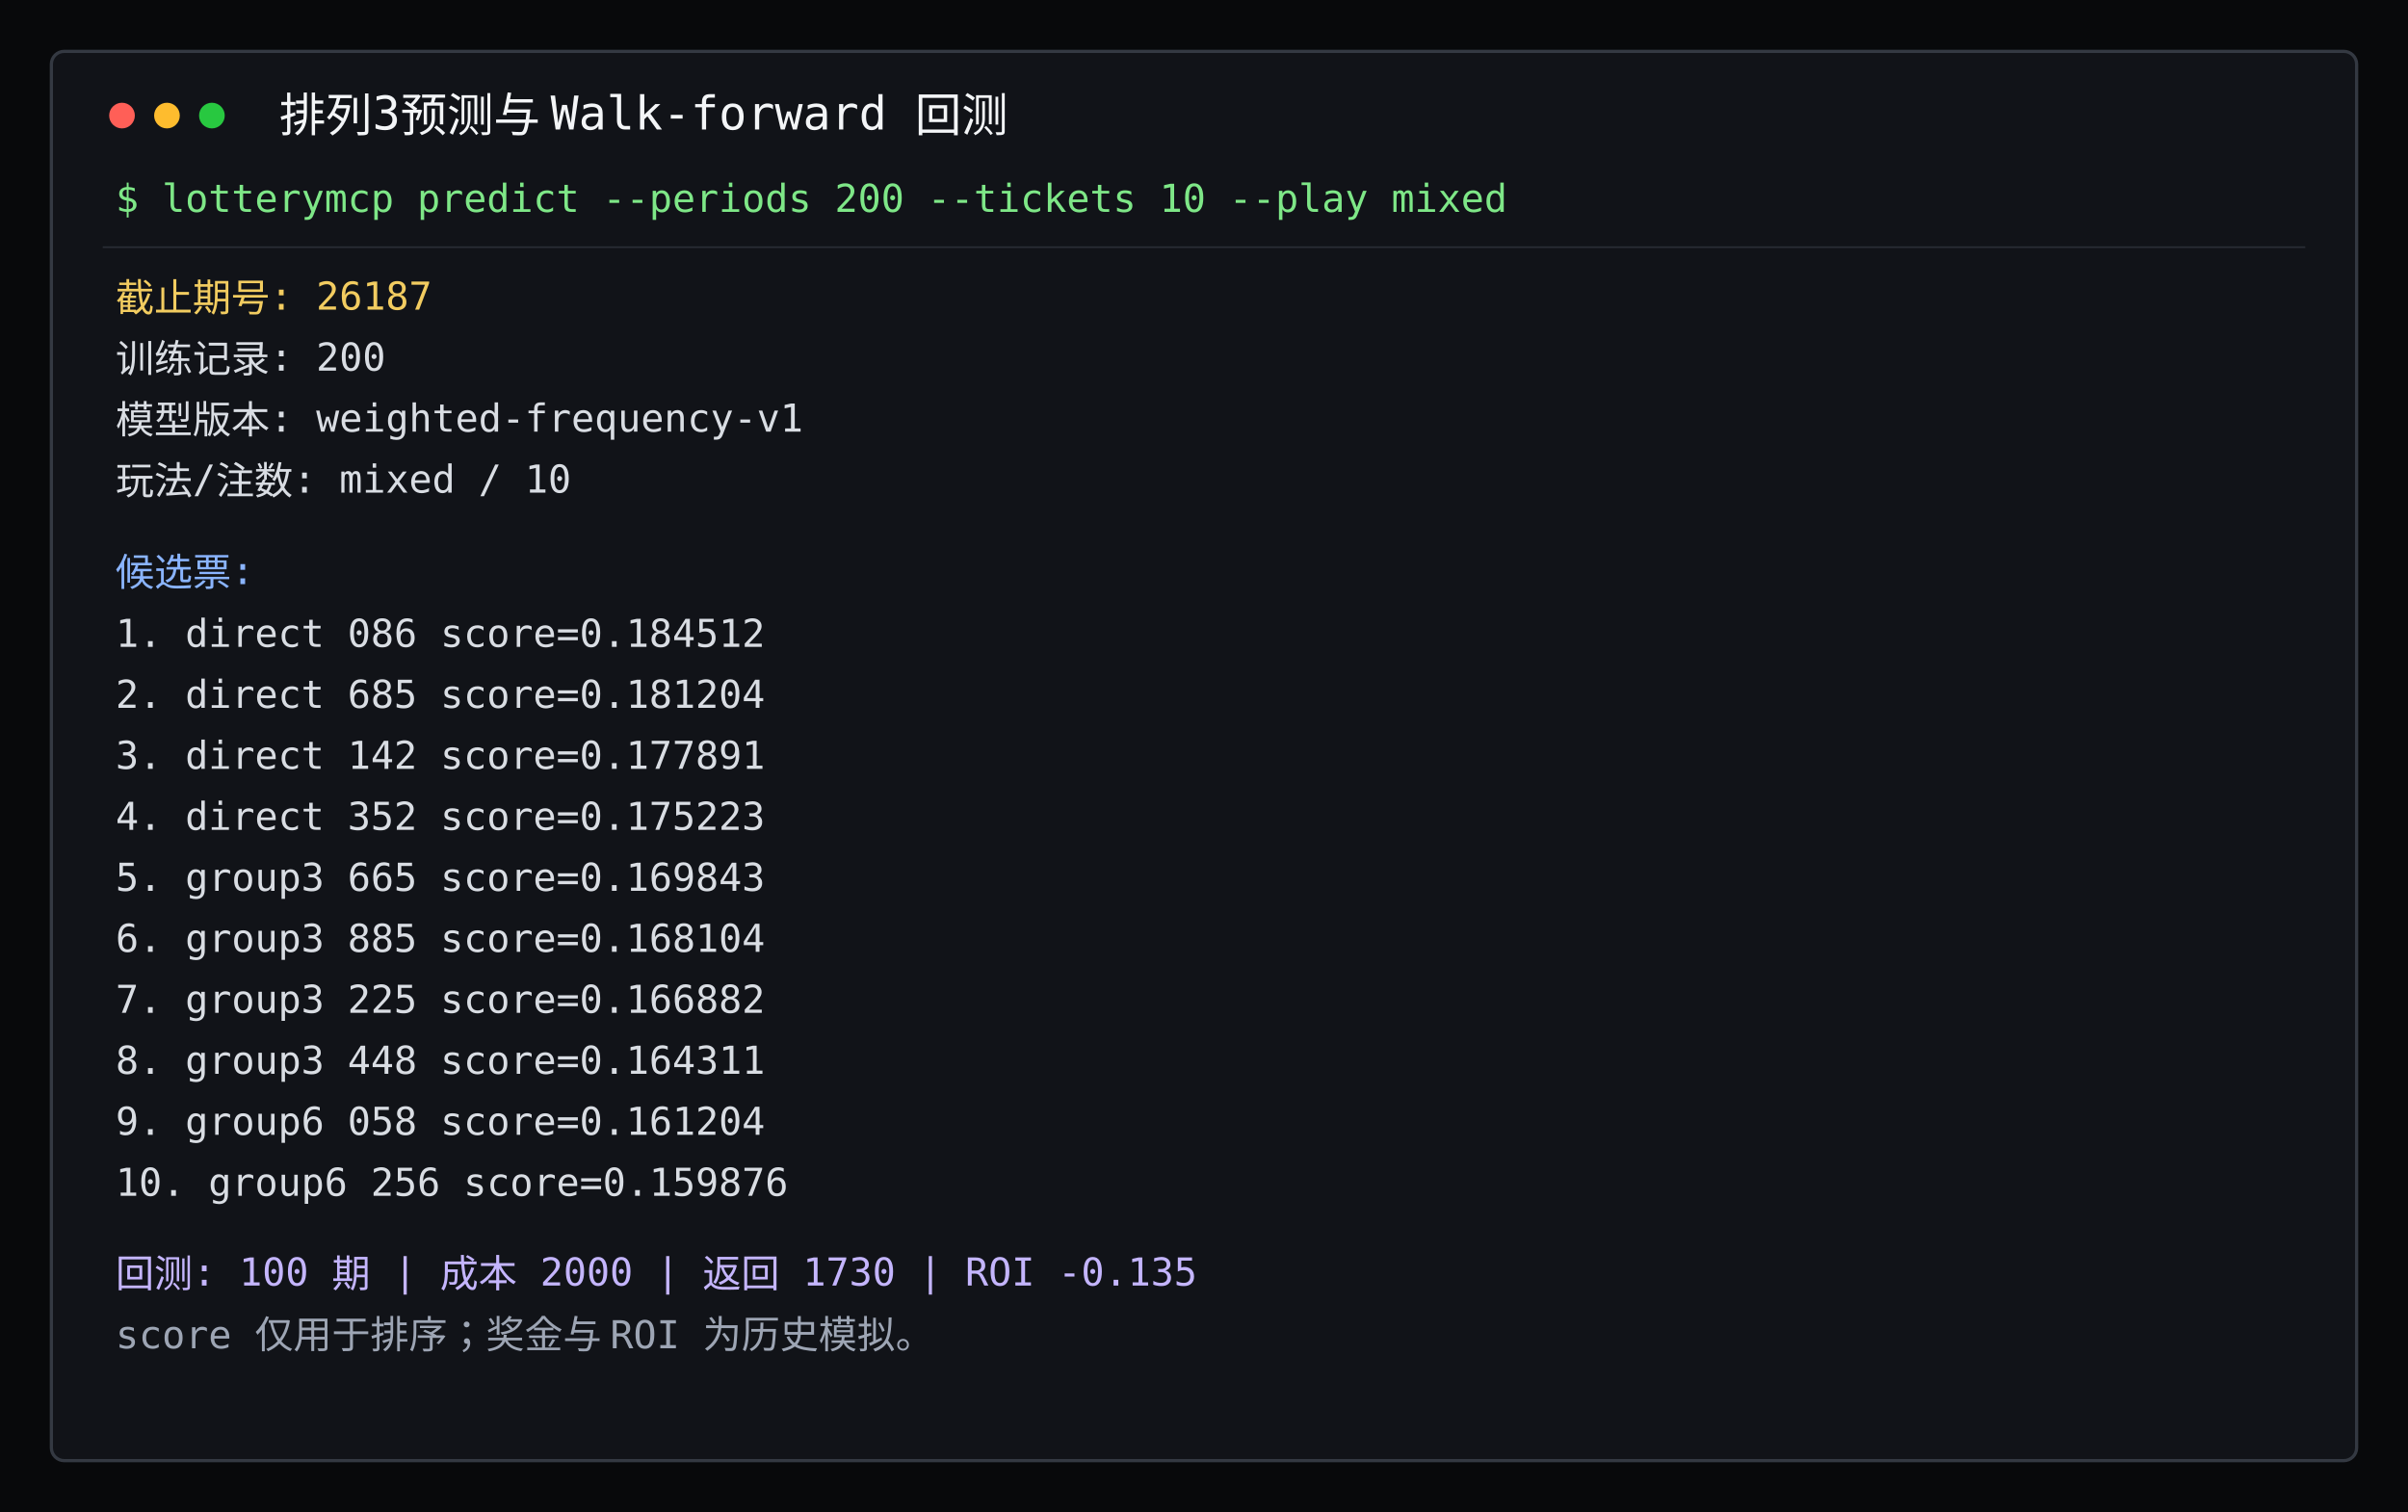
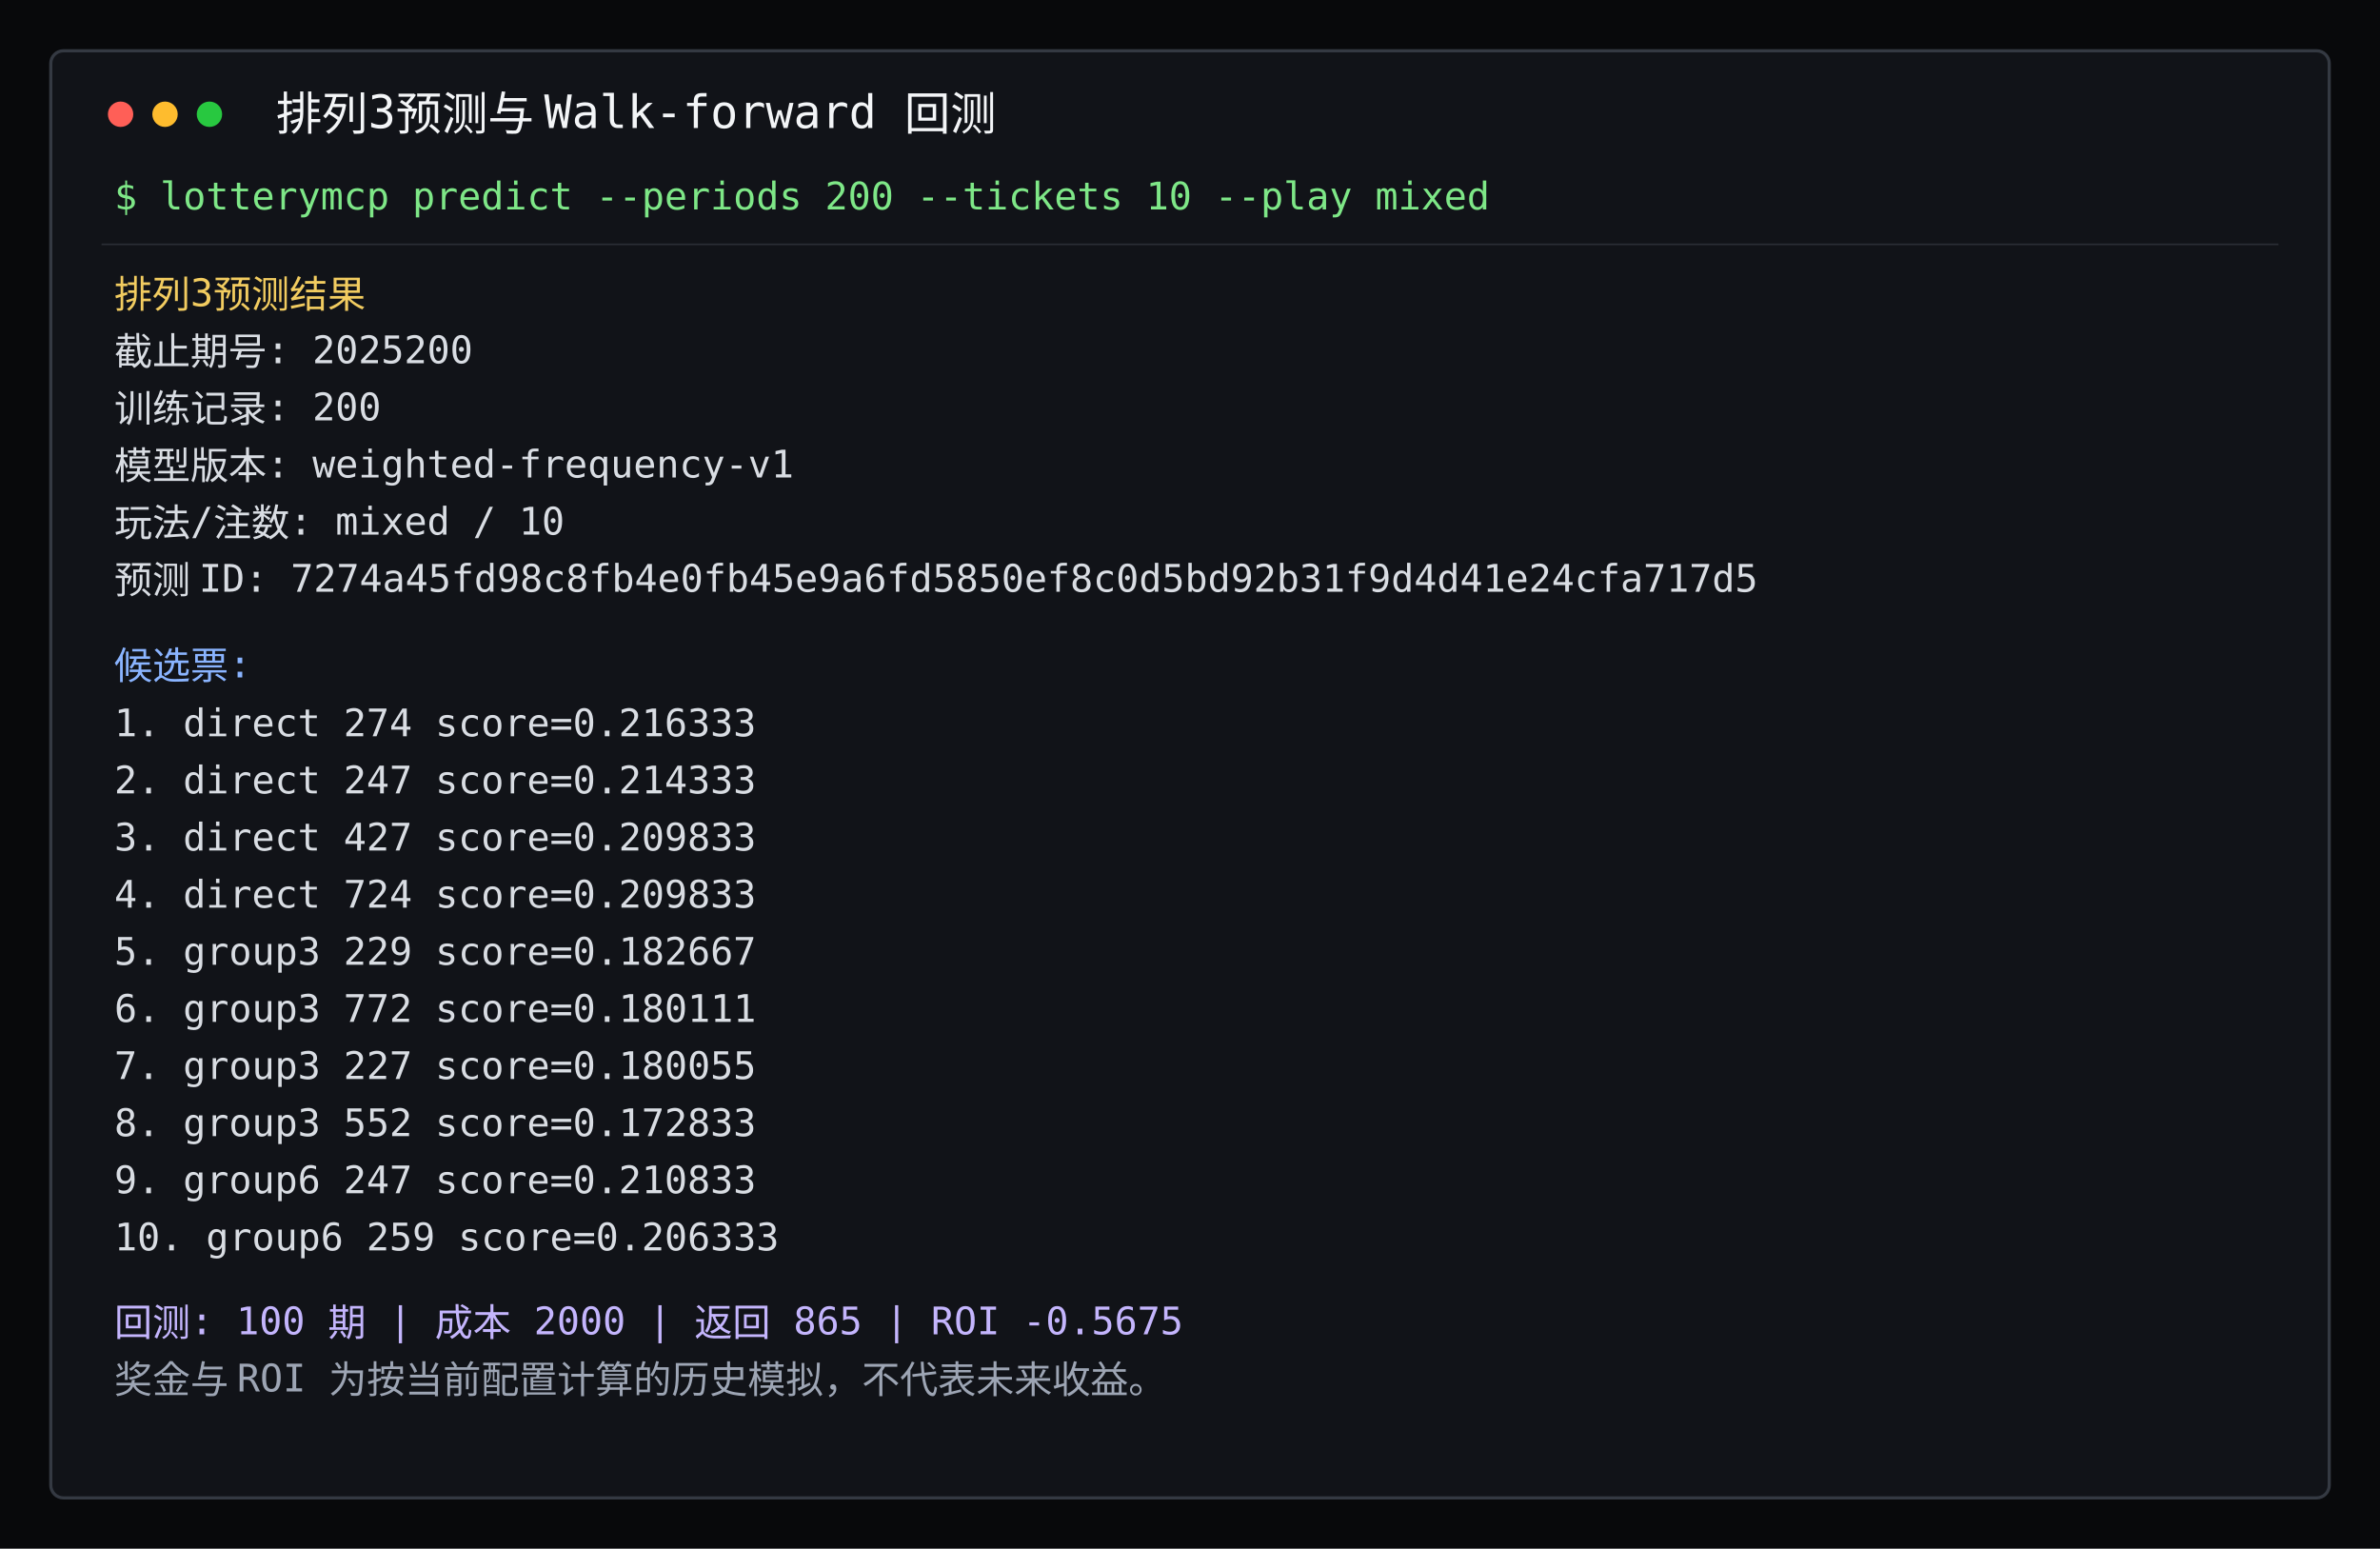
- <svg xmlns="http://www.w3.org/2000/svg" width="1500" height="942" viewBox="0 0 1500 942">
-   <rect width="1500" height="942" fill="#08090b" />
-   <rect x="32" y="32" width="1436" height="878" rx="8" fill="#111318" stroke="#343942" stroke-width="2" />
+ <svg xmlns="http://www.w3.org/2000/svg" width="1500" height="976" viewBox="0 0 1500 976">
+   <rect width="1500" height="976" fill="#08090b" />
+   <rect x="32" y="32" width="1436" height="912" rx="8" fill="#111318" stroke="#343942" stroke-width="2" />
  <circle cx="76" cy="72" r="8" fill="#ff5f57" />
  <circle cx="104" cy="72" r="8" fill="#febc2e" />
  <circle cx="132" cy="72" r="8" fill="#28c840" />
  <text x="174" y="82" fill="#f3f5f7" font-size="29" font-family="Consolas, Microsoft YaHei UI, monospace">排列3预测与 Walk-forward 回测</text>
  <text x="72" y="132" fill="#7ee787" font-size="24" font-family="Consolas, Microsoft YaHei UI, monospace">$ lotterymcp predict --periods 200 --tickets 10 --play mixed</text>
  <line x1="64" y1="154" x2="1436" y2="154" stroke="#2a2e35" />
-   <text x="72" y="194" fill="#f2cc60" font-size="24" font-family="Consolas, Microsoft YaHei UI, monospace">截止期号: 26187</text>
-   <text x="72" y="232" fill="#d9dde3" font-size="24" font-family="Consolas, Microsoft YaHei UI, monospace">训练记录: 200</text>
-   <text x="72" y="270" fill="#d9dde3" font-size="24" font-family="Consolas, Microsoft YaHei UI, monospace">模型版本: weighted-frequency-v1</text>
-   <text x="72" y="308" fill="#d9dde3" font-size="24" font-family="Consolas, Microsoft YaHei UI, monospace">玩法/注数: mixed / 10</text>
-   <text x="72" y="365" fill="#8ab4ff" font-size="24" font-family="Consolas, Microsoft YaHei UI, monospace">候选票:</text>
-   <text x="72" y="403" fill="#d9dde3" font-size="24" font-family="Consolas, Microsoft YaHei UI, monospace">  1. direct  086  score=0.184512</text>
-   <text x="72" y="441" fill="#d9dde3" font-size="24" font-family="Consolas, Microsoft YaHei UI, monospace">  2. direct  685  score=0.181204</text>
-   <text x="72" y="479" fill="#d9dde3" font-size="24" font-family="Consolas, Microsoft YaHei UI, monospace">  3. direct  142  score=0.177891</text>
-   <text x="72" y="517" fill="#d9dde3" font-size="24" font-family="Consolas, Microsoft YaHei UI, monospace">  4. direct  352  score=0.175223</text>
-   <text x="72" y="555" fill="#d9dde3" font-size="24" font-family="Consolas, Microsoft YaHei UI, monospace">  5. group3  665  score=0.169843</text>
-   <text x="72" y="593" fill="#d9dde3" font-size="24" font-family="Consolas, Microsoft YaHei UI, monospace">  6. group3  885  score=0.168104</text>
-   <text x="72" y="631" fill="#d9dde3" font-size="24" font-family="Consolas, Microsoft YaHei UI, monospace">  7. group3  225  score=0.166882</text>
-   <text x="72" y="669" fill="#d9dde3" font-size="24" font-family="Consolas, Microsoft YaHei UI, monospace">  8. group3  448  score=0.164311</text>
-   <text x="72" y="707" fill="#d9dde3" font-size="24" font-family="Consolas, Microsoft YaHei UI, monospace">  9. group6  058  score=0.161204</text>
-   <text x="72" y="745" fill="#d9dde3" font-size="24" font-family="Consolas, Microsoft YaHei UI, monospace"> 10. group6  256  score=0.159876</text>
-   <text x="72" y="802" fill="#c4b5fd" font-size="24" font-family="Consolas, Microsoft YaHei UI, monospace">回测: 100 期 | 成本 2000 | 返回 1730 | ROI -0.135</text>
-   <text x="72" y="840" fill="#9da5b4" font-size="24" font-family="Consolas, Microsoft YaHei UI, monospace">score 仅用于排序；奖金与 ROI 为历史模拟。</text>
+   <text x="72" y="194" fill="#f2cc60" font-size="24" font-family="Consolas, Microsoft YaHei UI, monospace">排列3预测结果</text>
+   <text x="72" y="230" fill="#d9dde3" font-size="24" font-family="Consolas, Microsoft YaHei UI, monospace">  截止期号: 2025200</text>
+   <text x="72" y="266" fill="#d9dde3" font-size="24" font-family="Consolas, Microsoft YaHei UI, monospace">  训练记录: 200</text>
+   <text x="72" y="302" fill="#d9dde3" font-size="24" font-family="Consolas, Microsoft YaHei UI, monospace">  模型版本: weighted-frequency-v1</text>
+   <text x="72" y="338" fill="#d9dde3" font-size="24" font-family="Consolas, Microsoft YaHei UI, monospace">  玩法/注数: mixed / 10</text>
+   <text x="72" y="374" fill="#d9dde3" font-size="24" font-family="Consolas, Microsoft YaHei UI, monospace">  预测 ID: 7274a45fd98c8fb4e0fb45e9a6fd5850ef8c0d5bd92b31f9d4d41e24cfa717d5</text>
+   <text x="72" y="428" fill="#8ab4ff" font-size="24" font-family="Consolas, Microsoft YaHei UI, monospace">候选票:</text>
+   <text x="72" y="464" fill="#d9dde3" font-size="24" font-family="Consolas, Microsoft YaHei UI, monospace">   1. direct 274  score=0.216333</text>
+   <text x="72" y="500" fill="#d9dde3" font-size="24" font-family="Consolas, Microsoft YaHei UI, monospace">   2. direct 247  score=0.214333</text>
+   <text x="72" y="536" fill="#d9dde3" font-size="24" font-family="Consolas, Microsoft YaHei UI, monospace">   3. direct 427  score=0.209833</text>
+   <text x="72" y="572" fill="#d9dde3" font-size="24" font-family="Consolas, Microsoft YaHei UI, monospace">   4. direct 724  score=0.209833</text>
+   <text x="72" y="608" fill="#d9dde3" font-size="24" font-family="Consolas, Microsoft YaHei UI, monospace">   5. group3 229  score=0.182667</text>
+   <text x="72" y="644" fill="#d9dde3" font-size="24" font-family="Consolas, Microsoft YaHei UI, monospace">   6. group3 772  score=0.180111</text>
+   <text x="72" y="680" fill="#d9dde3" font-size="24" font-family="Consolas, Microsoft YaHei UI, monospace">   7. group3 227  score=0.180055</text>
+   <text x="72" y="716" fill="#d9dde3" font-size="24" font-family="Consolas, Microsoft YaHei UI, monospace">   8. group3 552  score=0.172833</text>
+   <text x="72" y="752" fill="#d9dde3" font-size="24" font-family="Consolas, Microsoft YaHei UI, monospace">   9. group6 247  score=0.210833</text>
+   <text x="72" y="788" fill="#d9dde3" font-size="24" font-family="Consolas, Microsoft YaHei UI, monospace">  10. group6 259  score=0.206333</text>
+   <text x="72" y="842" fill="#c4b5fd" font-size="24" font-family="Consolas, Microsoft YaHei UI, monospace">回测: 100 期 | 成本 2000 | 返回 865 | ROI -0.5675</text>
+   <text x="72" y="878" fill="#9da5b4" font-size="24" font-family="Consolas, Microsoft YaHei UI, monospace">奖金与 ROI 为按当前配置计算的历史模拟，不代表未来收益。</text>
</svg>
